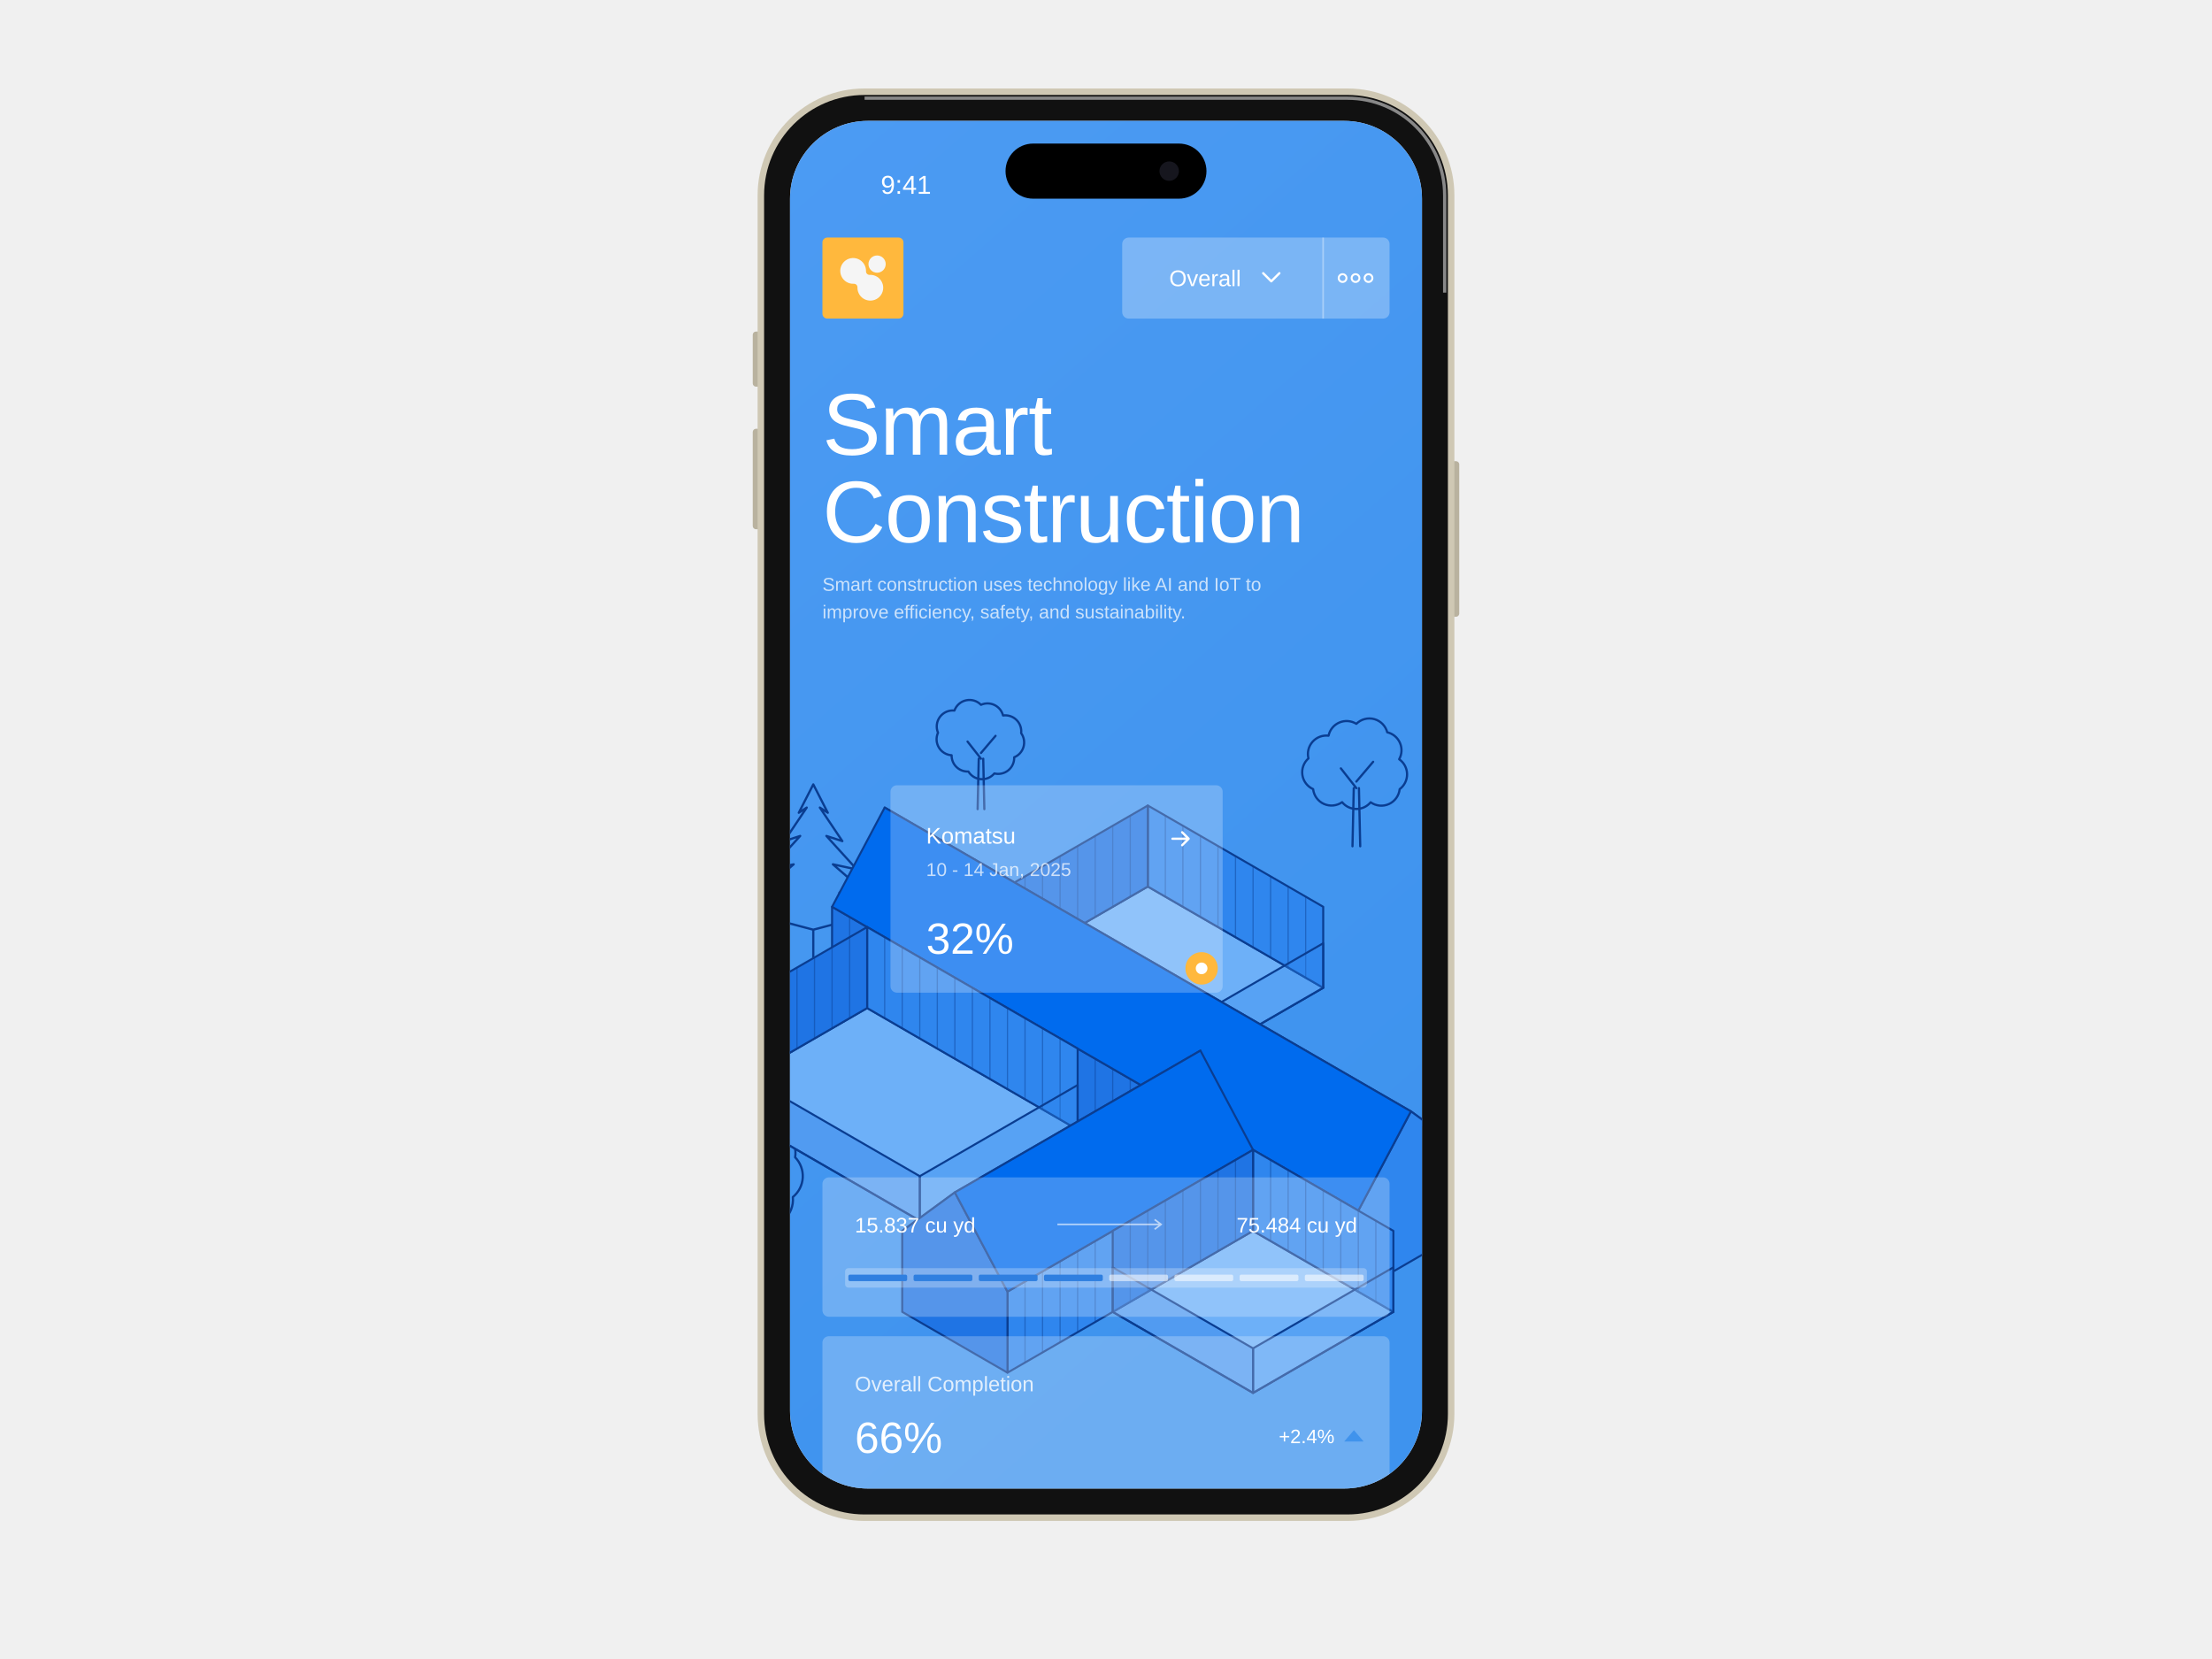
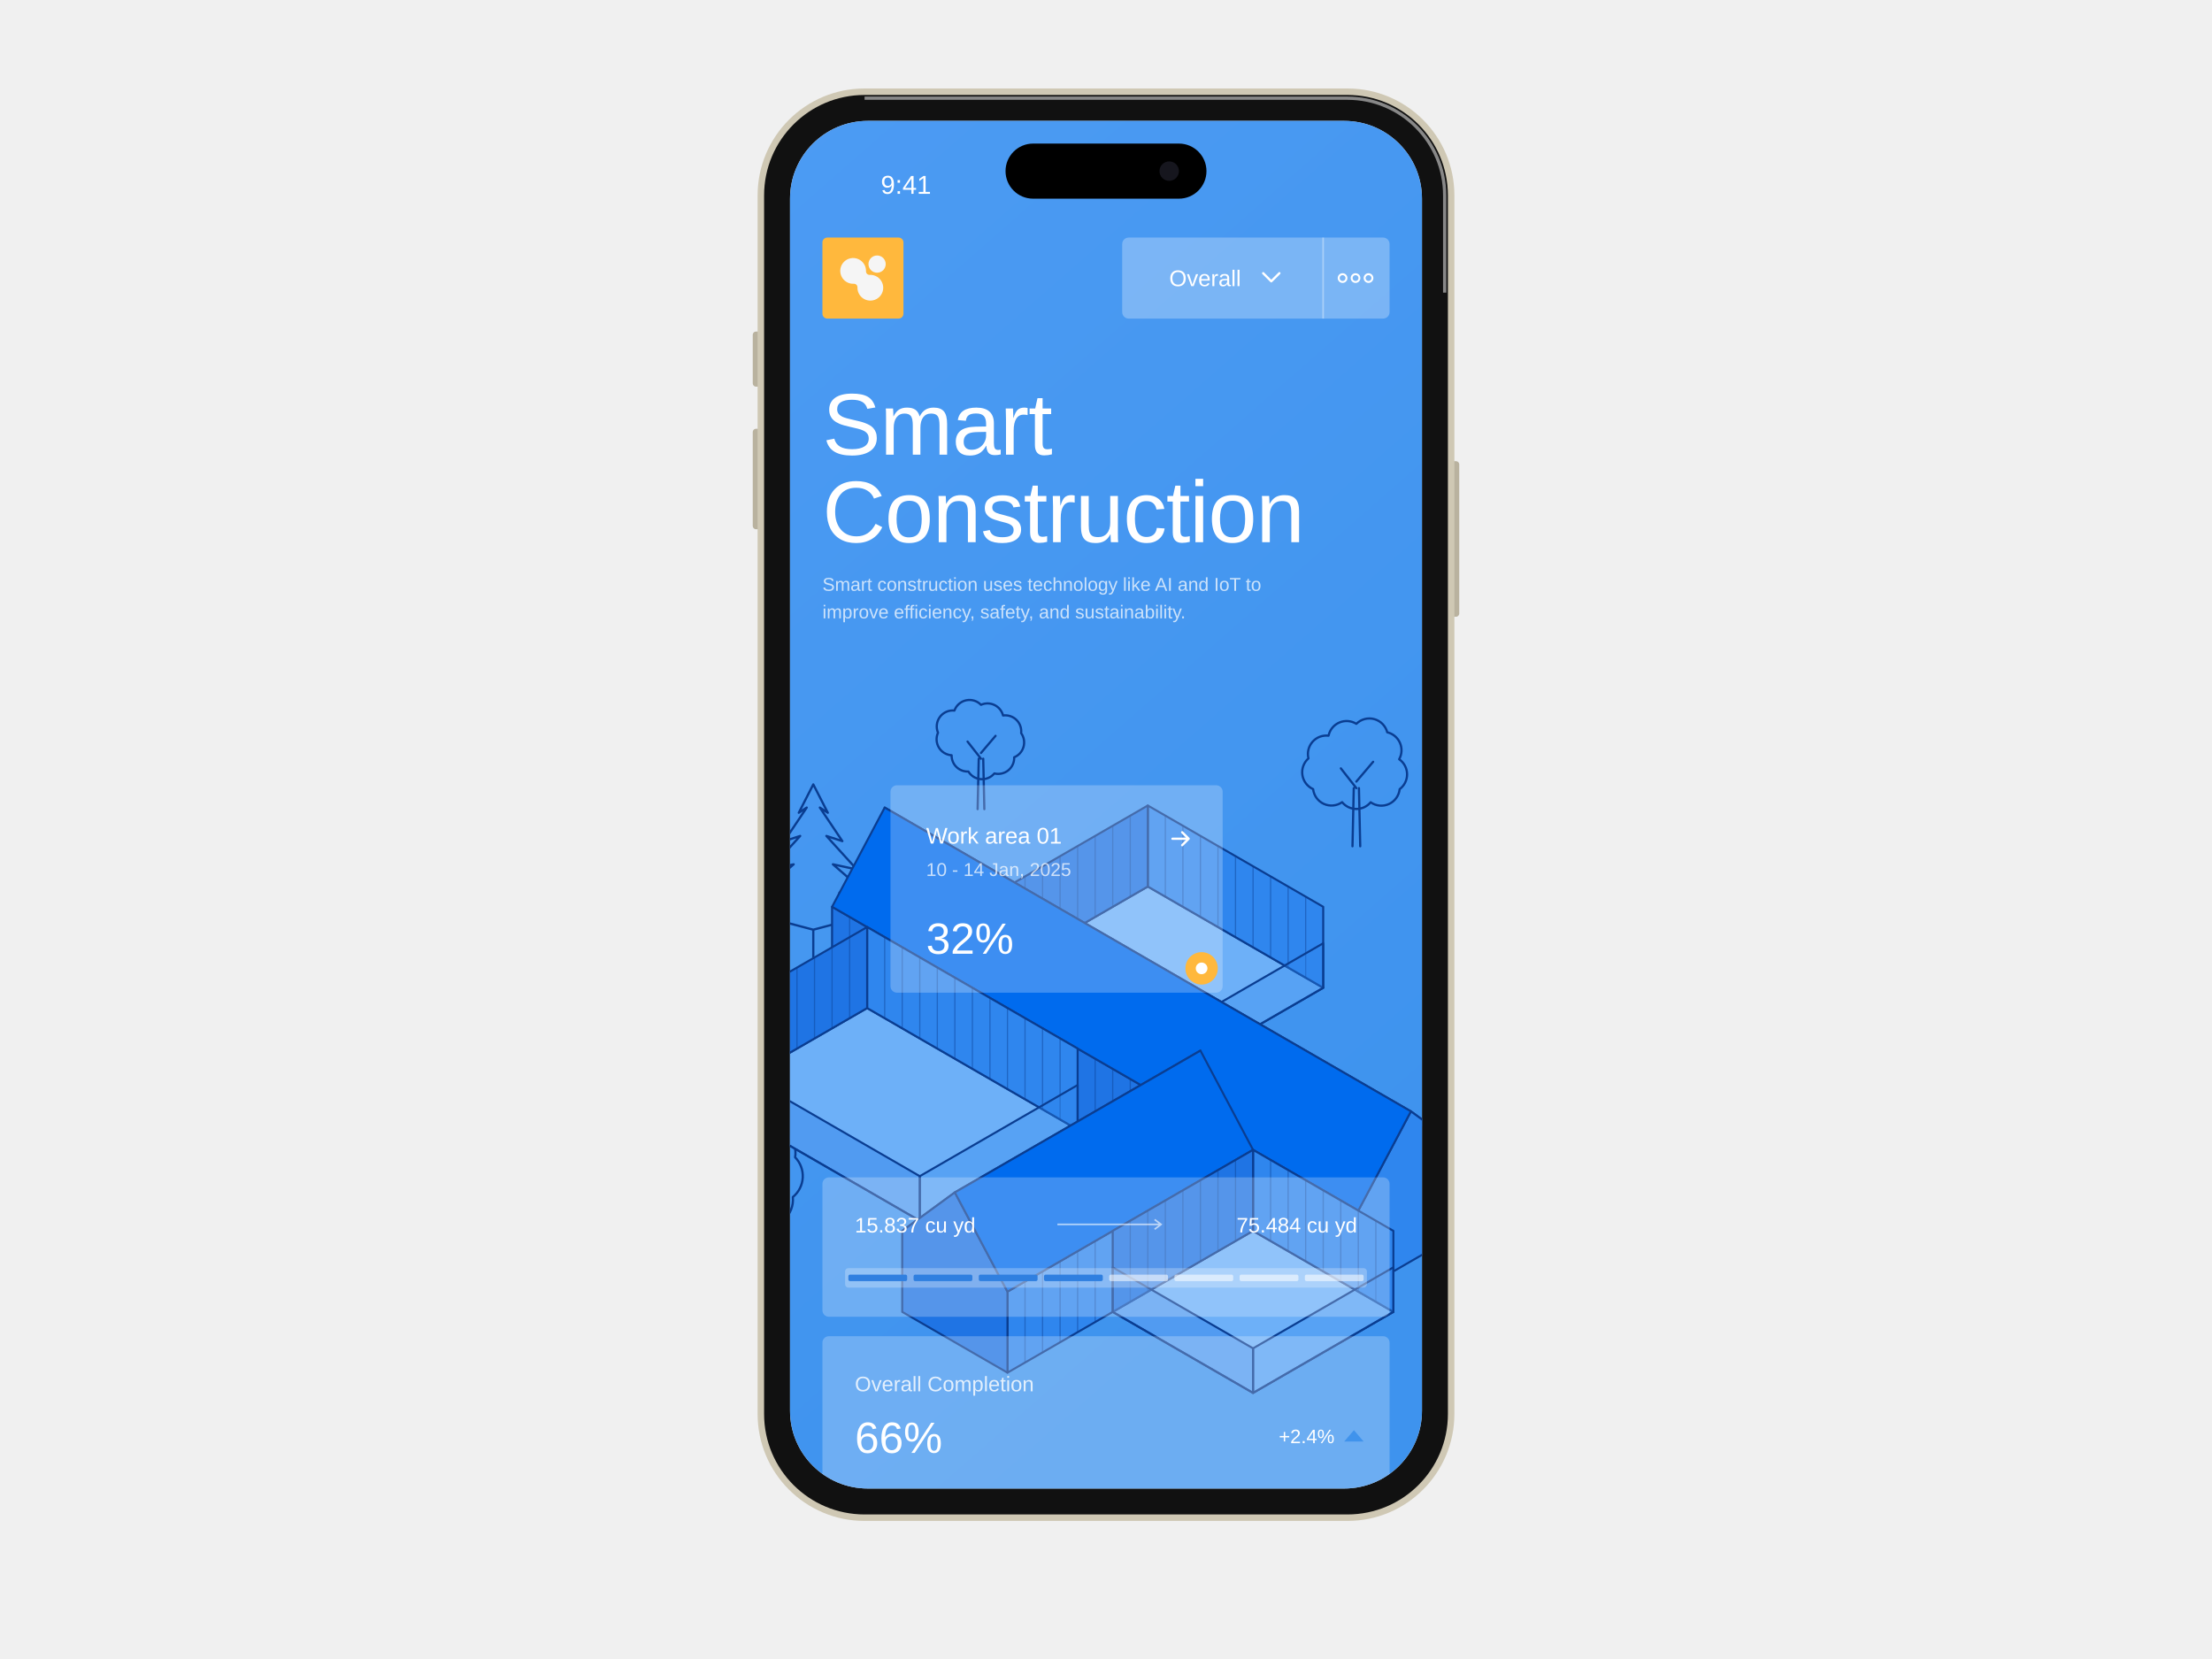
<svg xmlns="http://www.w3.org/2000/svg" viewBox="0 0 400 300" data-export="lp-timeline-stage-mobile" role="img" aria-label="Mobile app: stage drawing" style="color:rgb(47, 47, 47);fill:rgb(0, 0, 0);stroke:none;stroke-width:1px;" width="400" height="300">
  <g style="color:rgb(47, 47, 47);fill:rgb(0, 0, 0);stroke:none;stroke-width:1px;">
    <rect width="400" height="300" fill="#F0F0F0" style="color:rgb(47, 47, 47);fill:rgb(240, 240, 240);stroke:none;stroke-width:1px;" />
    <g transform="translate(137 16) scale(0.2930233)" style="color:rgb(47, 47, 47);fill:rgb(0, 0, 0);stroke:none;stroke-width:1px;">
      <clipPath id="lp-timeline-sc-mobile-p-ph" style="color:rgb(47, 47, 47);fill:rgb(0, 0, 0);stroke:none;stroke-width:1px;">
        <rect x="20" y="20" width="390" height="844" rx="48" style="color:rgb(47, 47, 47);fill:rgb(0, 0, 0);stroke:none;stroke-width:1px;" />
      </clipPath>
      <rect x="-3" y="150" width="6" height="34" rx="2" fill="#B9B29F" style="color:rgb(47, 47, 47);fill:rgb(185, 178, 159);stroke:none;stroke-width:1px;" />
      <rect x="-3" y="210" width="6" height="62" rx="2" fill="#B9B29F" style="color:rgb(47, 47, 47);fill:rgb(185, 178, 159);stroke:none;stroke-width:1px;" />
      <rect x="427" y="230" width="6" height="96" rx="2" fill="#B9B29F" style="color:rgb(47, 47, 47);fill:rgb(185, 178, 159);stroke:none;stroke-width:1px;" />
      <rect width="430" height="884" rx="66" fill="#CFC8B4" style="color:rgb(47, 47, 47);fill:rgb(207, 200, 180);stroke:none;stroke-width:1px;" />
      <rect x="4" y="4" width="422" height="876" rx="62" fill="#111111" style="color:rgb(47, 47, 47);fill:rgb(17, 17, 17);stroke:none;stroke-width:1px;" />
      <rect x="20" y="20" width="390" height="844" rx="48" fill="#DDDDDD" style="color:rgb(47, 47, 47);fill:rgb(221, 221, 221);stroke:none;stroke-width:1px;" />
      <g clip-path="url(#lp-timeline-sc-mobile-p-ph)" style="color:rgb(47, 47, 47);fill:rgb(0, 0, 0);stroke:none;stroke-width:1px;clip-path:url(#lp-timeline-sc-mobile-p-ph);">
        <g transform="translate(20 20)" style="color:rgb(47, 47, 47);fill:rgb(0, 0, 0);stroke:none;stroke-width:1px;">
          <g style="color:rgb(47, 47, 47);fill:rgb(0, 0, 0);stroke:none;stroke-width:1px;">
            <linearGradient id="lp-timeline-sc-mobile-h-sh-bg" x1="0" y1="0" x2="0.4" y2="1" style="color:rgb(47, 47, 47);fill:rgb(0, 0, 0);stroke:none;stroke-width:1px;">
              <stop offset="0" stop-color="#4C9BF3" style="color:rgb(47, 47, 47);fill:rgb(0, 0, 0);stroke:none;stroke-width:1px;stop-color:rgb(76, 155, 243);" />
              <stop offset="1" stop-color="#3E93EE" style="color:rgb(47, 47, 47);fill:rgb(0, 0, 0);stroke:none;stroke-width:1px;stop-color:rgb(62, 147, 238);" />
            </linearGradient>
            <rect width="390" height="844" fill="url(#lp-timeline-sc-mobile-h-sh-bg)" style="color:rgb(47, 47, 47);fill:url(#lp-timeline-sc-mobile-h-sh-bg);stroke:none;stroke-width:1px;" />
            <text x="56" y="45" font-size="16" font-weight="500" fill="#FFFFFF" style="color:rgb(47, 47, 47);fill:rgb(255, 255, 255);stroke:none;stroke-width:1px;font-family:Urbanist, 'Helvetica Neue', Arial, system-ui, sans-serif;font-size:16px;font-weight:500;">9:41</text>
            <g transform="translate(20 72) scale(0.5)" style="color:rgb(47, 47, 47);fill:rgb(0, 0, 0);stroke:none;stroke-width:1px;">
              <rect width="100" height="100" rx="6" fill="#FFB83D" style="color:rgb(47, 47, 47);fill:rgb(255, 184, 61);stroke:none;stroke-width:1px;" />
              <g transform="translate(22 22) scale(0.56)" fill="#F5F5F5" style="color:rgb(47, 47, 47);fill:rgb(245, 245, 245);stroke:none;stroke-width:1px;">
                <path d="M56.79 35.02A7.7 7.7 0 0 0 64.87 42.94A28.4 28.4 0 1 1 37.91 70.48A7.7 7.7 0 0 0 29.83 62.56A28.4 28.4 0 1 1 56.79 35.02Z" style="color:rgb(47, 47, 47);fill:rgb(245, 245, 245);stroke:none;stroke-width:1px;" />
                <circle cx="81.2" cy="19.2" r="19" style="color:rgb(47, 47, 47);fill:rgb(245, 245, 245);stroke:none;stroke-width:1px;" />
              </g>
            </g>
            <rect x="205" y="72" width="165" height="50" rx="4" fill="#FFFFFF" fill-opacity="0.28" style="color:rgb(47, 47, 47);fill:rgb(255, 255, 255);fill-opacity:0.28;stroke:none;stroke-width:1px;" />
            <path d="M329 72v50" stroke="#FFFFFF" stroke-opacity="0.35" style="color:rgb(47, 47, 47);fill:rgb(0, 0, 0);stroke:rgb(255, 255, 255);stroke-width:1px;stroke-opacity:0.35;" />
            <text x="234" y="102" font-size="14" font-weight="400" fill="#FFFFFF" style="color:rgb(47, 47, 47);fill:rgb(255, 255, 255);stroke:none;stroke-width:1px;font-family:Urbanist, 'Helvetica Neue', Arial, system-ui, sans-serif;font-size:14px;font-weight:400;">Overall</text>
            <path d="M292 94l5 5 5-5" fill="none" stroke="#FFFFFF" stroke-width="1.4" stroke-linecap="round" stroke-linejoin="round" style="color:rgb(47, 47, 47);fill:none;stroke:rgb(255, 255, 255);stroke-width:1.4px;stroke-linecap:round;stroke-linejoin:round;" />
            <g fill="none" stroke="#FFFFFF" stroke-width="1.2" style="color:rgb(47, 47, 47);fill:none;stroke:rgb(255, 255, 255);stroke-width:1.2px;">
              <circle cx="341" cy="97" r="2.4" style="color:rgb(47, 47, 47);fill:none;stroke:rgb(255, 255, 255);stroke-width:1.2px;" />
              <circle cx="349" cy="97" r="2.4" style="color:rgb(47, 47, 47);fill:none;stroke:rgb(255, 255, 255);stroke-width:1.2px;" />
              <circle cx="357" cy="97" r="2.4" style="color:rgb(47, 47, 47);fill:none;stroke:rgb(255, 255, 255);stroke-width:1.2px;" />
            </g>
            <text x="20" y="206" font-size="54" font-weight="300" fill="#FFFFFF" letter-spacing="-0.5" style="color:rgb(47, 47, 47);fill:rgb(255, 255, 255);stroke:none;stroke-width:1px;font-family:Urbanist, 'Helvetica Neue', Arial, system-ui, sans-serif;font-size:54px;font-weight:300;letter-spacing:-0.5px;">Smart</text>
            <text x="20" y="260" font-size="54" font-weight="300" fill="#FFFFFF" letter-spacing="-0.5" style="color:rgb(47, 47, 47);fill:rgb(255, 255, 255);stroke:none;stroke-width:1px;font-family:Urbanist, 'Helvetica Neue', Arial, system-ui, sans-serif;font-size:54px;font-weight:300;letter-spacing:-0.5px;">Construction</text>
            <text font-size="11.5" font-weight="400" fill="#FFFFFF" fill-opacity="0.72" style="color:rgb(47, 47, 47);fill:rgb(255, 255, 255);fill-opacity:0.72;stroke:none;stroke-width:1px;font-family:Urbanist, 'Helvetica Neue', Arial, system-ui, sans-serif;font-size:11.5px;font-weight:400;">
              <tspan x="20" y="290" style="color:rgb(47, 47, 47);fill:rgb(255, 255, 255);fill-opacity:0.72;stroke:none;stroke-width:1px;font-family:Urbanist, 'Helvetica Neue', Arial, system-ui, sans-serif;font-size:11.5px;font-weight:400;">Smart construction uses technology like AI and IoT to</tspan>
              <tspan x="20" y="307" style="color:rgb(47, 47, 47);fill:rgb(255, 255, 255);fill-opacity:0.72;stroke:none;stroke-width:1px;font-family:Urbanist, 'Helvetica Neue', Arial, system-ui, sans-serif;font-size:11.5px;font-weight:400;">improve efficiency, safety, and sustainability.</tspan>
            </text>
            <g transform="translate(-150 300) scale(1.25)" style="color:rgb(47, 47, 47);fill:rgb(0, 0, 0);stroke:none;stroke-width:1px;">
              <g transform="translate(0 0)" opacity="1" style="color:rgb(47, 47, 47);fill:rgb(0, 0, 0);stroke:none;stroke-width:1px;">
                <path transform="translate(214.28 99.78)" d="M0 -51.5A7.9 7.9 0 0 1 10.89 -46.23A7.9 7.9 0 0 1 19.83 -37.51A7.9 7.9 0 0 1 16.39 -25.59A7.9 7.9 0 0 1 6.6 -17.62A7.9 7.9 0 0 1 -6.22 -18.56A7.9 7.9 0 0 1 -14.5 -26.59A7.9 7.9 0 0 1 -21.22 -37.73A7.9 7.9 0 0 1 -13.11 -48.66A7.9 7.9 0 0 1 0 -51.5M-1.66 0L-1.11 -24.89M1.66 0L1.11 -24.89M0 -24.89L-6.64 -33.35M0 -27.71L7.19 -36.17" fill="none" stroke="#0A3D91" stroke-width="1.1" stroke-linejoin="round" stroke-linecap="round" style="color:rgb(47, 47, 47);fill:none;stroke:rgb(10, 61, 145);stroke-width:1.1px;stroke-linecap:round;stroke-linejoin:round;" />
                <path transform="translate(399.6 118.12)" d="M0 -60.45A9.11 9.11 0 0 1 15.25 -56.27A9.11 9.11 0 0 1 21.14 -42.97A9.11 9.11 0 0 1 21.38 -28.19A9.11 9.11 0 0 1 7.05 -21.72A9.11 9.11 0 0 1 -7.03 -21.77A9.11 9.11 0 0 1 -21.34 -28.21A9.11 9.11 0 0 1 -23.65 -43.38A9.11 9.11 0 0 1 -13.73 -54.6A9.11 9.11 0 0 1 0 -60.45M-1.91 0L-1.28 -28.7M1.91 0L1.28 -28.7M0 -28.7L-7.65 -38.46M0 -31.95L8.29 -41.71" fill="none" stroke="#0A3D91" stroke-width="1.1" stroke-linejoin="round" stroke-linecap="round" style="color:rgb(47, 47, 47);fill:none;stroke:rgb(10, 61, 145);stroke-width:1.1px;stroke-linecap:round;stroke-linejoin:round;" />
                <path transform="translate(131.49 172.97)" d="M0 -13.66L-16.14 -17.93L-35.87 -15.37L-12.91 -31.94L-28.69 -29.38L-9.68 -45.95L-21.52 -43.38L-6.46 -59.95L-14.35 -57.39L-3.23 -73.96L-7.17 -71.39L0 -85.4L7.17 -71.39L3.23 -73.96L14.35 -57.39L6.46 -59.95L21.52 -43.38L9.68 -45.95L28.69 -29.38L12.91 -31.94L35.87 -15.37L16.14 -17.93L0 -13.66M0 -13.66L0 0" fill="none" stroke="#0A3D91" stroke-width="1.1" stroke-linejoin="round" stroke-linecap="round" style="color:rgb(47, 47, 47);fill:none;stroke:rgb(10, 61, 145);stroke-width:1.1px;stroke-linecap:round;stroke-linejoin:round;" />
                <path transform="translate(7.58 198.01)" d="M0 -80.73A12.87 12.87 0 0 1 20.42 -78.27A12.87 12.87 0 0 1 26.13 -60.11A12.87 12.87 0 0 1 30.08 -39.89A12.87 12.87 0 0 1 9.18 -32.66A12.87 12.87 0 0 1 -11.51 -26.78A12.87 12.87 0 0 1 -28.32 -40.83A12.87 12.87 0 0 1 -29.69 -60.69A12.87 12.87 0 0 1 -19.53 -77.29A12.87 12.87 0 0 1 0 -80.73M-2.7 0L-1.8 -40.55M2.7 0L1.8 -40.55M0 -40.55L-10.81 -54.34M0 -45.15L11.72 -58.94" fill="none" stroke="#0A3D91" stroke-width="1.1" stroke-linejoin="round" stroke-linecap="round" style="color:rgb(47, 47, 47);fill:none;stroke:rgb(10, 61, 145);stroke-width:1.1px;stroke-linecap:round;stroke-linejoin:round;" />
                <path transform="translate(0.05 218.59)" d="M0 -9.63L-11.38 -12.64L-25.29 -10.84L-9.1 -22.52L-20.23 -20.71L-6.83 -32.39L-15.17 -30.59L-4.55 -42.27L-10.12 -40.46L-2.28 -52.14L-5.06 -50.34L0 -60.21L5.06 -50.34L2.28 -52.14L10.12 -40.46L4.55 -42.27L15.17 -30.59L6.83 -32.39L20.23 -20.71L9.1 -22.52L25.29 -10.84L11.38 -12.64L0 -9.63M0 -9.63L0 0" fill="none" stroke="#0A3D91" stroke-width="1.1" stroke-linejoin="round" stroke-linecap="round" style="color:rgb(47, 47, 47);fill:none;stroke:rgb(10, 61, 145);stroke-width:1.1px;stroke-linecap:round;stroke-linejoin:round;" />
                <path transform="translate(142.83 273.89)" d="M0 -42.91A6.46 6.46 0 0 1 10.22 -39.25A6.46 6.46 0 0 1 17.13 -30.83A6.46 6.46 0 0 1 12.95 -21.18A6.46 6.46 0 0 1 5.62 -13.84A6.46 6.46 0 0 1 -5.3 -14.66A6.46 6.46 0 0 1 -14.4 -20.4A6.46 6.46 0 0 1 -13.36 -30.22A6.46 6.46 0 0 1 -11.1 -40.23A6.46 6.46 0 0 1 0 -42.91M-1.36 0L-0.9 -20.36M1.36 0L0.91 -20.36M0 -20.36L-5.43 -27.29M0 -22.67L5.88 -29.59" fill="none" stroke="#0A3D91" stroke-width="1.1" stroke-linejoin="round" stroke-linecap="round" style="color:rgb(47, 47, 47);fill:none;stroke:rgb(10, 61, 145);stroke-width:1.1px;stroke-linecap:round;stroke-linejoin:round;" />
                <path transform="translate(0.72 290.52)" d="M0 -87.61A13.35 13.35 0 0 1 18.69 -78.44A13.35 13.35 0 0 1 29.32 -62.7A13.35 13.35 0 0 1 23.96 -45.22A13.35 13.35 0 0 1 11.22 -29.58A13.35 13.35 0 0 1 -9.85 -33.04A13.35 13.35 0 0 1 -24.58 -44.89A13.35 13.35 0 0 1 -35.29 -63.67A13.35 13.35 0 0 1 -19.59 -79.42A13.35 13.35 0 0 1 0 -87.61M-2.8 0L-1.87 -42.06M2.8 0L1.87 -42.06M0 -42.06L-11.22 -56.36M0 -46.82L12.15 -61.12" fill="none" stroke="#0A3D91" stroke-width="1.1" stroke-linejoin="round" stroke-linecap="round" style="color:rgb(47, 47, 47);fill:none;stroke:rgb(10, 61, 145);stroke-width:1.1px;stroke-linecap:round;stroke-linejoin:round;" />
                <path transform="translate(10.49 307.32)" d="M0 -78.23A12.28 12.28 0 0 1 20.86 -76.2A12.28 12.28 0 0 1 31.9 -58.51A12.28 12.28 0 0 1 28.12 -38.39A12.28 12.28 0 0 1 11.47 -24.35A12.28 12.28 0 0 1 -9.24 -29.98A12.28 12.28 0 0 1 -27.28 -38.84A12.28 12.28 0 0 1 -32.46 -58.6A12.28 12.28 0 0 1 -21.08 -76.45A12.28 12.28 0 0 1 0 -78.23M-2.58 0L-1.72 -38.71M2.58 0L1.72 -38.71M0 -38.71L-10.32 -51.87M0 -43.1L11.18 -56.26" fill="none" stroke="#0A3D91" stroke-width="1.1" stroke-linejoin="round" stroke-linecap="round" style="color:rgb(47, 47, 47);fill:none;stroke:rgb(10, 61, 145);stroke-width:1.1px;stroke-linecap:round;stroke-linejoin:round;" />
                <path transform="translate(93.35 334.25)" d="M0 -89.59A13.32 13.32 0 0 1 18.25 -77.85A13.32 13.32 0 0 1 29.17 -62.58A13.32 13.32 0 0 1 28.05 -42.95A13.32 13.32 0 0 1 11.51 -28.75A13.32 13.32 0 0 1 -11.44 -28.93A13.32 13.32 0 0 1 -26.73 -43.65A13.32 13.32 0 0 1 -34.86 -63.5A13.32 13.32 0 0 1 -21.76 -81.7A13.32 13.32 0 0 1 0 -89.59M-2.8 0L-1.87 -41.98M2.8 0L1.87 -41.98M0 -41.98L-11.2 -56.26M0 -46.74L12.13 -61.02" fill="none" stroke="#0A3D91" stroke-width="1.1" stroke-linejoin="round" stroke-linecap="round" style="color:rgb(47, 47, 47);fill:none;stroke:rgb(10, 61, 145);stroke-width:1.1px;stroke-linecap:round;stroke-linejoin:round;" />
              </g>
              <g transform="translate(262 118)" style="color:rgb(47, 47, 47);fill:rgb(0, 0, 0);stroke:none;stroke-width:1px;">
                <g style="color:rgb(47, 47, 47);fill:rgb(0, 0, 0);stroke:none;stroke-width:1px;">
                  <path d="M34.64 20L121.24 70L51.96 110L-34.64 60Z" fill="#6DB0F8" stroke="#0A3D91" stroke-width="1" stroke-linejoin="round" style="color:rgb(47, 47, 47);fill:rgb(109, 176, 248);stroke:rgb(10, 61, 145);stroke-width:1px;stroke-linejoin:round;" />
                  <path d="M34.64 20L121.24 70L121.24 30L34.64 -20Z" fill="#2F86EE" stroke="#0A3D91" stroke-width="1" stroke-linejoin="round" style="color:rgb(47, 47, 47);fill:rgb(47, 134, 238);stroke:rgb(10, 61, 145);stroke-width:1px;stroke-linejoin:round;" />
                  <path d="M34.64 20L-34.64 60L-34.64 20L34.64 -20Z" fill="#1F74E4" stroke="#0A3D91" stroke-width="1" stroke-linejoin="round" style="color:rgb(47, 47, 47);fill:rgb(31, 116, 228);stroke:rgb(10, 61, 145);stroke-width:1px;stroke-linejoin:round;" />
                  <path d="M43.3 25L43.3 -15M51.96 30L51.96 -10M60.62 35L60.62 -5M69.28 40L69.28 0M77.94 45L77.94 5M86.6 50L86.6 10M95.26 55L95.26 15M103.92 60L103.92 20M112.58 65L112.58 25M25.98 25L25.98 -15M17.32 30L17.32 -10M8.66 35L8.66 -5M0 40L0 0M-8.66 45L-8.66 5M-17.32 50L-17.32 10M-25.98 55L-25.98 15" stroke="#0A3D91" stroke-width="0.6" opacity="0.45" fill="none" style="color:rgb(47, 47, 47);fill:none;stroke:rgb(10, 61, 145);stroke-width:0.6px;opacity:0.45;" />
                  <path d="M121.24 70L51.96 110L51.96 88L121.24 48Z" fill="#2F86EE" fill-opacity="0.35" stroke="#0A3D91" stroke-width="1" stroke-linejoin="round" style="color:rgb(47, 47, 47);fill:rgb(47, 134, 238);fill-opacity:0.35;stroke:rgb(10, 61, 145);stroke-width:1px;stroke-linejoin:round;" />
                  <path d="M-34.64 60L51.96 110L51.96 88L-34.64 38Z" fill="#1F74E4" fill-opacity="0.35" stroke="#0A3D91" stroke-width="1" stroke-linejoin="round" style="color:rgb(47, 47, 47);fill:rgb(31, 116, 228);fill-opacity:0.35;stroke:rgb(10, 61, 145);stroke-width:1px;stroke-linejoin:round;" />
                </g>
                <g style="color:rgb(47, 47, 47);fill:rgb(0, 0, 0);stroke:none;stroke-width:1px;">
                  <path d="M-69.28 0L190.52 150L164.54 131L-95.26 -19Z" fill="#0A5ED0" stroke="#0A3D91" stroke-width="1" stroke-linejoin="round" style="color:rgb(47, 47, 47);fill:rgb(10, 94, 208);stroke:rgb(10, 61, 145);stroke-width:1px;stroke-linejoin:round;" />
                  <path d="M-121.24 70L138.56 220L138.56 180L-121.24 30Z" fill="#1F74E4" stroke="#0A3D91" stroke-width="1" stroke-linejoin="round" style="color:rgb(47, 47, 47);fill:rgb(31, 116, 228);stroke:rgb(10, 61, 145);stroke-width:1px;stroke-linejoin:round;" />
                  <path d="M-112.58 75L-112.58 35M-103.92 80L-103.92 40M-95.26 85L-95.26 45M-86.6 90L-86.6 50M-77.94 95L-77.94 55M-69.28 100L-69.28 60M-60.62 105L-60.62 65M-51.96 110L-51.96 70M-43.3 115L-43.3 75M-34.64 120L-34.64 80M-25.98 125L-25.98 85M-17.32 130L-17.32 90M-8.66 135L-8.66 95M0 140L0 100M8.66 145L8.66 105M17.32 150L17.32 110M25.98 155L25.98 115M34.64 160L34.64 120M43.3 165L43.3 125M51.96 170L51.96 130M60.62 175L60.62 135M69.28 180L69.28 140M77.94 185L77.94 145M86.6 190L86.6 150M95.26 195L95.26 155M103.92 200L103.92 160M112.58 205L112.58 165M121.24 210L121.24 170M129.9 215L129.9 175" stroke="#0A3D91" stroke-width="0.6" opacity="0.45" fill="none" style="color:rgb(47, 47, 47);fill:none;stroke:rgb(10, 61, 145);stroke-width:0.6px;opacity:0.45;" />
                  <path d="M190.52 190L138.56 220L138.56 180L164.54 131L190.52 150Z" fill="#2F86EE" stroke="#0A3D91" stroke-width="1" stroke-linejoin="round" style="color:rgb(47, 47, 47);fill:rgb(47, 134, 238);stroke:rgb(10, 61, 145);stroke-width:1px;stroke-linejoin:round;" />
                  <path d="M-121.24 30L138.56 180L164.54 131L-95.26 -19Z" fill="#006BEE" stroke="#0A3D91" stroke-width="1" stroke-linejoin="round" style="color:rgb(47, 47, 47);fill:rgb(0, 107, 238);stroke:rgb(10, 61, 145);stroke-width:1px;stroke-linejoin:round;" />
                </g>
                <g style="color:rgb(47, 47, 47);fill:rgb(0, 0, 0);stroke:none;stroke-width:1px;">
                  <path d="M-103.92 80L0 140L-77.94 185L-181.86 125Z" fill="#6DB0F8" stroke="#0A3D91" stroke-width="1" stroke-linejoin="round" style="color:rgb(47, 47, 47);fill:rgb(109, 176, 248);stroke:rgb(10, 61, 145);stroke-width:1px;stroke-linejoin:round;" />
                  <path d="M-103.92 80L0 140L0 100L-103.92 40Z" fill="#2F86EE" stroke="#0A3D91" stroke-width="1" stroke-linejoin="round" style="color:rgb(47, 47, 47);fill:rgb(47, 134, 238);stroke:rgb(10, 61, 145);stroke-width:1px;stroke-linejoin:round;" />
                  <path d="M-103.92 80L-181.86 125L-181.86 85L-103.92 40Z" fill="#1F74E4" stroke="#0A3D91" stroke-width="1" stroke-linejoin="round" style="color:rgb(47, 47, 47);fill:rgb(31, 116, 228);stroke:rgb(10, 61, 145);stroke-width:1px;stroke-linejoin:round;" />
                  <path d="M-95.26 85L-95.26 45M-86.6 90L-86.6 50M-77.94 95L-77.94 55M-69.28 100L-69.28 60M-60.62 105L-60.62 65M-51.96 110L-51.96 70M-43.3 115L-43.3 75M-34.64 120L-34.64 80M-25.98 125L-25.98 85M-17.32 130L-17.32 90M-8.66 135L-8.66 95M-112.58 85L-112.58 45M-121.24 90L-121.24 50M-129.9 95L-129.9 55M-138.56 100L-138.56 60M-147.22 105L-147.22 65M-155.88 110L-155.88 70M-164.54 115L-164.54 75M-173.2 120L-173.2 80" stroke="#0A3D91" stroke-width="0.6" opacity="0.45" fill="none" style="color:rgb(47, 47, 47);fill:none;stroke:rgb(10, 61, 145);stroke-width:0.6px;opacity:0.45;" />
                  <path d="M0 140L-77.94 185L-77.94 163L0 118Z" fill="#2F86EE" fill-opacity="0.35" stroke="#0A3D91" stroke-width="1" stroke-linejoin="round" style="color:rgb(47, 47, 47);fill:rgb(47, 134, 238);fill-opacity:0.35;stroke:rgb(10, 61, 145);stroke-width:1px;stroke-linejoin:round;" />
                  <path d="M-181.86 125L-77.94 185L-77.94 163L-181.86 103Z" fill="#1F74E4" fill-opacity="0.35" stroke="#0A3D91" stroke-width="1" stroke-linejoin="round" style="color:rgb(47, 47, 47);fill:rgb(31, 116, 228);fill-opacity:0.35;stroke:rgb(10, 61, 145);stroke-width:1px;stroke-linejoin:round;" />
                </g>
                <g style="color:rgb(47, 47, 47);fill:rgb(0, 0, 0);stroke:none;stroke-width:1px;">
                  <path d="M34.64 120L-86.6 190L-60.62 171L60.62 101Z" fill="#0A5ED0" stroke="#0A3D91" stroke-width="1" stroke-linejoin="round" style="color:rgb(47, 47, 47);fill:rgb(10, 94, 208);stroke:rgb(10, 61, 145);stroke-width:1px;stroke-linejoin:round;" />
                  <path d="M86.6 190L-34.64 260L-34.64 220L86.6 150Z" fill="#2F86EE" stroke="#0A3D91" stroke-width="1" stroke-linejoin="round" style="color:rgb(47, 47, 47);fill:rgb(47, 134, 238);stroke:rgb(10, 61, 145);stroke-width:1px;stroke-linejoin:round;" />
                  <path d="M77.94 195L77.94 155M69.28 200L69.28 160M60.62 205L60.62 165M51.96 210L51.96 170M43.3 215L43.3 175M34.64 220L34.64 180M25.98 225L25.98 185M17.32 230L17.32 190M8.66 235L8.66 195M0 240L0 200M-8.66 245L-8.66 205M-17.32 250L-17.32 210M-25.98 255L-25.98 215" stroke="#0A3D91" stroke-width="0.6" opacity="0.45" fill="none" style="color:rgb(47, 47, 47);fill:none;stroke:rgb(10, 61, 145);stroke-width:0.6px;opacity:0.45;" />
                  <path d="M-86.6 230L-34.64 260L-34.64 220L-60.62 171L-86.6 190Z" fill="#1F74E4" stroke="#0A3D91" stroke-width="1" stroke-linejoin="round" style="color:rgb(47, 47, 47);fill:rgb(31, 116, 228);stroke:rgb(10, 61, 145);stroke-width:1px;stroke-linejoin:round;" />
                  <path d="M86.6 150L-34.64 220L-60.62 171L60.62 101Z" fill="#006BEE" stroke="#0A3D91" stroke-width="1" stroke-linejoin="round" style="color:rgb(47, 47, 47);fill:rgb(0, 107, 238);stroke:rgb(10, 61, 145);stroke-width:1px;stroke-linejoin:round;" />
                </g>
                <g style="color:rgb(47, 47, 47);fill:rgb(0, 0, 0);stroke:none;stroke-width:1px;">
                  <path d="M86.6 190L155.88 230L86.6 270L17.32 230Z" fill="#6DB0F8" stroke="#0A3D91" stroke-width="1" stroke-linejoin="round" style="color:rgb(47, 47, 47);fill:rgb(109, 176, 248);stroke:rgb(10, 61, 145);stroke-width:1px;stroke-linejoin:round;" />
                  <path d="M86.6 190L155.88 230L155.88 190L86.6 150Z" fill="#2F86EE" stroke="#0A3D91" stroke-width="1" stroke-linejoin="round" style="color:rgb(47, 47, 47);fill:rgb(47, 134, 238);stroke:rgb(10, 61, 145);stroke-width:1px;stroke-linejoin:round;" />
                  <path d="M86.6 190L17.32 230L17.32 190L86.6 150Z" fill="#1F74E4" stroke="#0A3D91" stroke-width="1" stroke-linejoin="round" style="color:rgb(47, 47, 47);fill:rgb(31, 116, 228);stroke:rgb(10, 61, 145);stroke-width:1px;stroke-linejoin:round;" />
                  <path d="M95.26 195L95.26 155M103.92 200L103.92 160M112.58 205L112.58 165M121.24 210L121.24 170M129.9 215L129.9 175M138.56 220L138.56 180M147.22 225L147.22 185M77.94 195L77.94 155M69.28 200L69.28 160M60.62 205L60.62 165M51.96 210L51.96 170M43.3 215L43.3 175M34.64 220L34.64 180M25.98 225L25.98 185" stroke="#0A3D91" stroke-width="0.6" opacity="0.45" fill="none" style="color:rgb(47, 47, 47);fill:none;stroke:rgb(10, 61, 145);stroke-width:0.6px;opacity:0.45;" />
                  <path d="M155.88 230L86.6 270L86.6 248L155.88 208Z" fill="#2F86EE" fill-opacity="0.35" stroke="#0A3D91" stroke-width="1" stroke-linejoin="round" style="color:rgb(47, 47, 47);fill:rgb(47, 134, 238);fill-opacity:0.35;stroke:rgb(10, 61, 145);stroke-width:1px;stroke-linejoin:round;" />
                  <path d="M17.32 230L86.6 270L86.6 248L17.32 208Z" fill="#1F74E4" fill-opacity="0.35" stroke="#0A3D91" stroke-width="1" stroke-linejoin="round" style="color:rgb(47, 47, 47);fill:rgb(31, 116, 228);fill-opacity:0.35;stroke:rgb(10, 61, 145);stroke-width:1px;stroke-linejoin:round;" />
                </g>
              </g>
            </g>
            <rect x="62" y="410" width="205" height="128" rx="4" fill="#FFFFFF" fill-opacity="0.24" style="color:rgb(47, 47, 47);fill:rgb(255, 255, 255);fill-opacity:0.24;stroke:none;stroke-width:1px;" />
-             <text x="84" y="446" font-size="14" font-weight="500" fill="#FFFFFF" style="color:rgb(47, 47, 47);fill:rgb(255, 255, 255);stroke:none;stroke-width:1px;font-family:Urbanist, 'Helvetica Neue', Arial, system-ui, sans-serif;font-size:14px;font-weight:500;">Komatsu</text>
+             <text x="84" y="446" font-size="14" font-weight="500" fill="#FFFFFF" style="color:rgb(47, 47, 47);fill:rgb(255, 255, 255);stroke:none;stroke-width:1px;font-family:Urbanist, 'Helvetica Neue', Arial, system-ui, sans-serif;font-size:14px;font-weight:500;">Work area 01</text>
            <text x="84" y="466" font-size="11.5" font-weight="400" fill="#FFFFFF" fill-opacity="0.72" style="color:rgb(47, 47, 47);fill:rgb(255, 255, 255);fill-opacity:0.72;stroke:none;stroke-width:1px;font-family:Urbanist, 'Helvetica Neue', Arial, system-ui, sans-serif;font-size:11.5px;font-weight:400;">10 - 14 Jan, 2025</text>
            <text x="84" y="514" font-size="27" font-weight="300" fill="#FFFFFF" style="color:rgb(47, 47, 47);fill:rgb(255, 255, 255);stroke:none;stroke-width:1px;font-family:Urbanist, 'Helvetica Neue', Arial, system-ui, sans-serif;font-size:27px;font-weight:300;">32%</text>
            <path d="M236 443h10m-4-4 4 4-4 4" fill="none" stroke="#FFFFFF" stroke-width="1.4" stroke-linecap="round" stroke-linejoin="round" style="color:rgb(47, 47, 47);fill:none;stroke:rgb(255, 255, 255);stroke-width:1.4px;stroke-linecap:round;stroke-linejoin:round;" />
            <g transform="translate(254 523)" style="color:rgb(47, 47, 47);fill:rgb(0, 0, 0);stroke:none;stroke-width:1px;">
              <circle r="10" fill="#FFB83D" style="color:rgb(47, 47, 47);fill:rgb(255, 184, 61);stroke:none;stroke-width:1px;" />
              <circle r="3.6" fill="#FFFFFF" style="color:rgb(47, 47, 47);fill:rgb(255, 255, 255);stroke:none;stroke-width:1px;" />
            </g>
            <rect x="20" y="652" width="350" height="86" rx="4" fill="#FFFFFF" fill-opacity="0.24" style="color:rgb(47, 47, 47);fill:rgb(255, 255, 255);fill-opacity:0.24;stroke:none;stroke-width:1px;" />
            <text x="40" y="686" font-size="13" font-weight="400" fill="#FFFFFF" style="color:rgb(47, 47, 47);fill:rgb(255, 255, 255);stroke:none;stroke-width:1px;font-family:Urbanist, 'Helvetica Neue', Arial, system-ui, sans-serif;font-size:13px;font-weight:400;">15.837 cu yd</text>
            <text x="350" y="686" font-size="13" font-weight="400" fill="#FFFFFF" text-anchor="end" style="color:rgb(47, 47, 47);fill:rgb(255, 255, 255);stroke:none;stroke-width:1px;font-family:Urbanist, 'Helvetica Neue', Arial, system-ui, sans-serif;font-size:13px;font-weight:400;text-anchor:end;">75.484 cu yd</text>
            <path d="M165 681h64m-4-3 4 3-4 3" fill="none" stroke="#FFFFFF" stroke-opacity="0.6" stroke-width="1" style="color:rgb(47, 47, 47);fill:none;stroke:rgb(255, 255, 255);stroke-width:1px;stroke-opacity:0.6;" />
            <rect x="34" y="708" width="322" height="12" rx="2" fill="#FFFFFF" fill-opacity="0.25" style="color:rgb(47, 47, 47);fill:rgb(255, 255, 255);fill-opacity:0.25;stroke:none;stroke-width:1px;" />
            <rect x="36" y="712" width="36.293" height="4" rx="1" fill="#2F7FE0" fill-opacity="1" style="color:rgb(47, 47, 47);fill:rgb(47, 127, 224);stroke:none;stroke-width:1px;" />
            <rect x="76.244" y="712" width="36.293" height="4" rx="1" fill="#2F7FE0" fill-opacity="1" style="color:rgb(47, 47, 47);fill:rgb(47, 127, 224);stroke:none;stroke-width:1px;" />
            <rect x="116.488" y="712" width="36.293" height="4" rx="1" fill="#2F7FE0" fill-opacity="1" style="color:rgb(47, 47, 47);fill:rgb(47, 127, 224);stroke:none;stroke-width:1px;" />
            <rect x="156.731" y="712" width="36.293" height="4" rx="1" fill="#2F7FE0" fill-opacity="1" style="color:rgb(47, 47, 47);fill:rgb(47, 127, 224);stroke:none;stroke-width:1px;" />
            <rect x="196.975" y="712" width="36.293" height="4" rx="1" fill="#FFFFFF" fill-opacity="0.55" style="color:rgb(47, 47, 47);fill:rgb(255, 255, 255);fill-opacity:0.55;stroke:none;stroke-width:1px;" />
            <rect x="237.219" y="712" width="36.293" height="4" rx="1" fill="#FFFFFF" fill-opacity="0.55" style="color:rgb(47, 47, 47);fill:rgb(255, 255, 255);fill-opacity:0.55;stroke:none;stroke-width:1px;" />
            <rect x="277.463" y="712" width="36.293" height="4" rx="1" fill="#FFFFFF" fill-opacity="0.55" style="color:rgb(47, 47, 47);fill:rgb(255, 255, 255);fill-opacity:0.55;stroke:none;stroke-width:1px;" />
            <rect x="317.707" y="712" width="36.293" height="4" rx="1" fill="#FFFFFF" fill-opacity="0.55" style="color:rgb(47, 47, 47);fill:rgb(255, 255, 255);fill-opacity:0.55;stroke:none;stroke-width:1px;" />
            <rect x="20" y="750" width="350" height="120" rx="4" fill="#FFFFFF" fill-opacity="0.24" style="color:rgb(47, 47, 47);fill:rgb(255, 255, 255);fill-opacity:0.24;stroke:none;stroke-width:1px;" />
            <text x="40" y="784" font-size="13" font-weight="400" fill="#FFFFFF" fill-opacity="0.8" style="color:rgb(47, 47, 47);fill:rgb(255, 255, 255);fill-opacity:0.8;stroke:none;stroke-width:1px;font-family:Urbanist, 'Helvetica Neue', Arial, system-ui, sans-serif;font-size:13px;font-weight:400;">Overall Completion</text>
            <text x="40" y="822" font-size="27" font-weight="300" fill="#FFFFFF" style="color:rgb(47, 47, 47);fill:rgb(255, 255, 255);stroke:none;stroke-width:1px;font-family:Urbanist, 'Helvetica Neue', Arial, system-ui, sans-serif;font-size:27px;font-weight:300;">66%</text>
            <text x="336" y="816" font-size="12" font-weight="400" fill="#FFFFFF" text-anchor="end" style="color:rgb(47, 47, 47);fill:rgb(255, 255, 255);stroke:none;stroke-width:1px;font-family:Urbanist, 'Helvetica Neue', Arial, system-ui, sans-serif;font-size:12px;font-weight:400;text-anchor:end;">+2.4%</text>
            <path d="M342 815l6-7 6 7z" fill="#4093EC" style="color:rgb(47, 47, 47);fill:rgb(64, 147, 236);stroke:none;stroke-width:1px;" />
          </g>
        </g>
      </g>
      <rect x="153" y="34" width="124" height="34" rx="17" fill="#000000" style="color:rgb(47, 47, 47);fill:rgb(0, 0, 0);stroke:none;stroke-width:1px;" />
      <circle cx="254" cy="51" r="6" fill="#16161E" style="color:rgb(47, 47, 47);fill:rgb(22, 22, 30);stroke:none;stroke-width:1px;" />
      <path d="M66 6h298a60 60 0 0 1 60 60v60" fill="none" stroke="#FFFFFF" stroke-opacity="0.5" stroke-width="2" style="color:rgb(47, 47, 47);fill:none;stroke:rgb(255, 255, 255);stroke-width:2px;stroke-opacity:0.5;" />
    </g>
  </g>
</svg>
